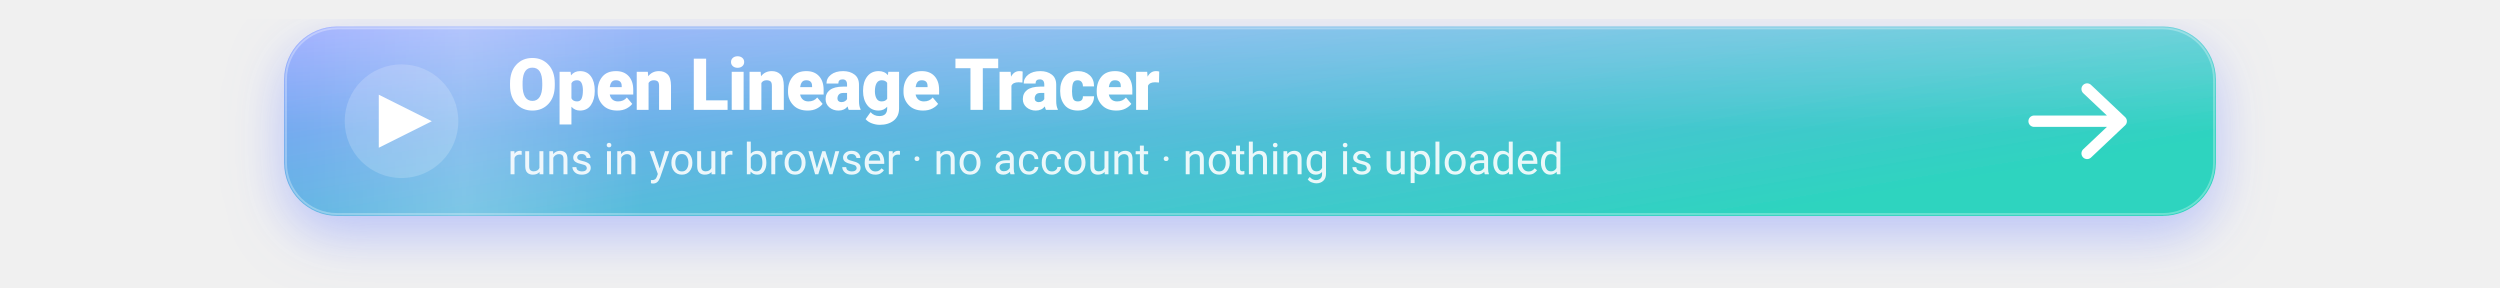
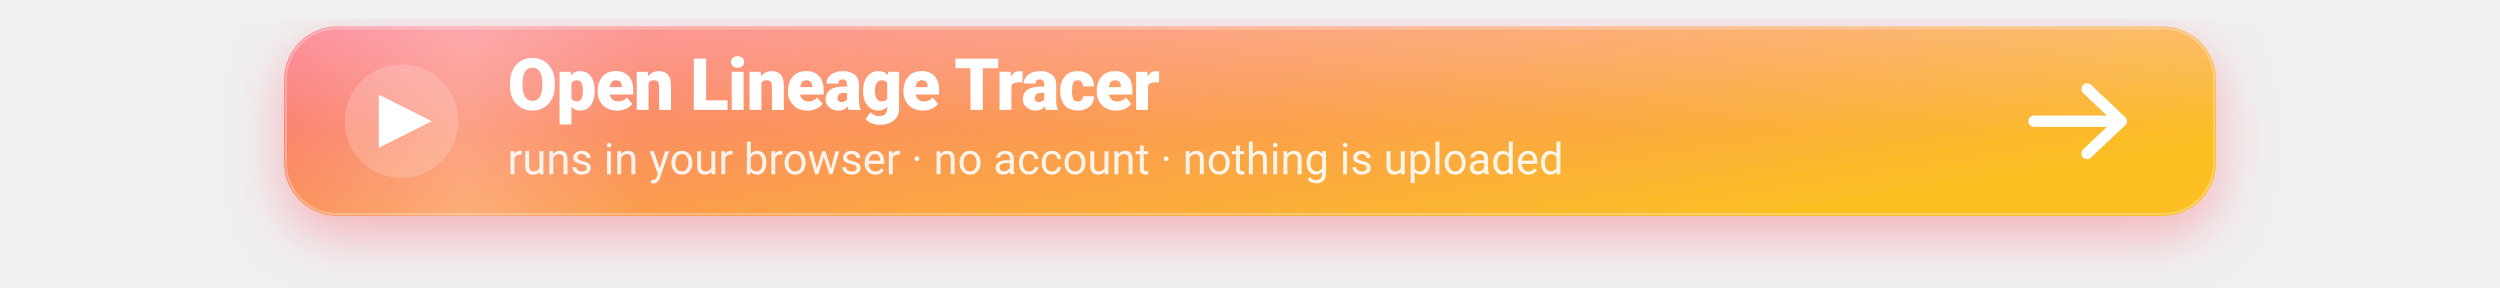
<svg xmlns="http://www.w3.org/2000/svg" viewBox="0 0 1320 152" width="1320" height="152" role="img" aria-label="Open Lineage Tracer">
  <style>
    .rise  { animation: rise .55s cubic-bezier(.2,.7,.3,1) both; }
    @keyframes rise { from { transform: translateY(9px) } to { transform: translateY(0) } }
    @media (prefers-reduced-motion: reduce) { * { animation: none !important } }
    .sheen { animation: sheen 4.5s ease-in-out infinite 1.4s; }
    @keyframes sheen { from { transform: translateX(-260px) }
                        to   { transform: translateX(1320px) } }
    .nudge { animation: nudge 2.4s ease-in-out infinite; }
    @keyframes nudge { 0%,70%,100% { transform: translateX(0) }
                        85% { transform: translateX(9px) } }
  </style>
  <defs>
    <linearGradient id="btn" x1="0" y1="0" x2="1" y2="0.6">
-       <stop offset="0%" stop-color="#8b9dff" />
-       <stop offset="100%" stop-color="#2dd4bf" />
+       <stop offset="0%" stop-color="#fb7185" />
+       <stop offset="100%" stop-color="#fbbf24" />
    </linearGradient>
    <linearGradient id="gloss" x1="0" y1="0" x2="0" y2="1">
      <stop offset="0%" stop-color="#FFFFFF" stop-opacity="0.22" />
      <stop offset="55%" stop-color="#FFFFFF" stop-opacity="0" />
    </linearGradient>
    <filter id="sh" x="-20%" y="-60%" width="140%" height="260%">
-       <feDropShadow dx="0" dy="10" stdDeviation="14" flood-color="#8b9dff" flood-opacity="0.55" />
+       <feDropShadow dx="0" dy="10" stdDeviation="14" flood-color="#fb7185" flood-opacity="0.5" />
    </filter>
    <clipPath id="clip">
      <rect x="150" y="14" width="1020" height="100" rx="28" />
    </clipPath>
    <linearGradient id="sheenfade" x1="0" y1="0" x2="1" y2="0">
      <stop offset="0%" stop-color="#FFFFFF" stop-opacity="0" />
      <stop offset="50%" stop-color="#FFFFFF" stop-opacity="0.20" />
      <stop offset="100%" stop-color="#FFFFFF" stop-opacity="0" />
    </linearGradient>
  </defs>
  <g class="rise">
    <rect x="150" y="14" width="1020" height="100" rx="28" fill="url(#btn)" filter="url(#sh)" />
    <rect x="150" y="14" width="1020" height="100" rx="28" fill="url(#gloss)" />
    <rect x="151" y="15" width="1018" height="98" rx="27" fill="none" stroke="#FFFFFF" stroke-opacity="0.30" />
    <g clip-path="url(#clip)">
      <rect class="sheen" x="150" y="14" width="190" height="100" fill="url(#sheenfade)" />
    </g>
    <g class="nudge">
      <circle cx="212" cy="64" r="30" fill="#FFFFFF" fill-opacity="0.18" />
      <path d="M 200 50 L 228 64 L 200 78 Z" fill="#FFFFFF" />
    </g>
    <text x="268" y="58" font-family="system-ui,-apple-system,'Segoe UI',Roboto,Helvetica,Arial,sans-serif" font-size="38" font-weight="800" fill="#FFFFFF" letter-spacing="-0.6">Open Lineage Tracer</text>
    <text x="268" y="92" font-family="system-ui,-apple-system,'Segoe UI',Roboto,Helvetica,Arial,sans-serif" font-size="23" fill="#FFFFFF" opacity="0.88">runs in your browser  ·  no account  ·  nothing is uploaded</text>
    <g class="nudge">
      <path d="M 1074 64 h 46 m -18 -17 l 18 17 l -18 17" fill="none" stroke="#FFFFFF" stroke-width="6" stroke-linecap="round" stroke-linejoin="round" />
    </g>
  </g>
</svg>
